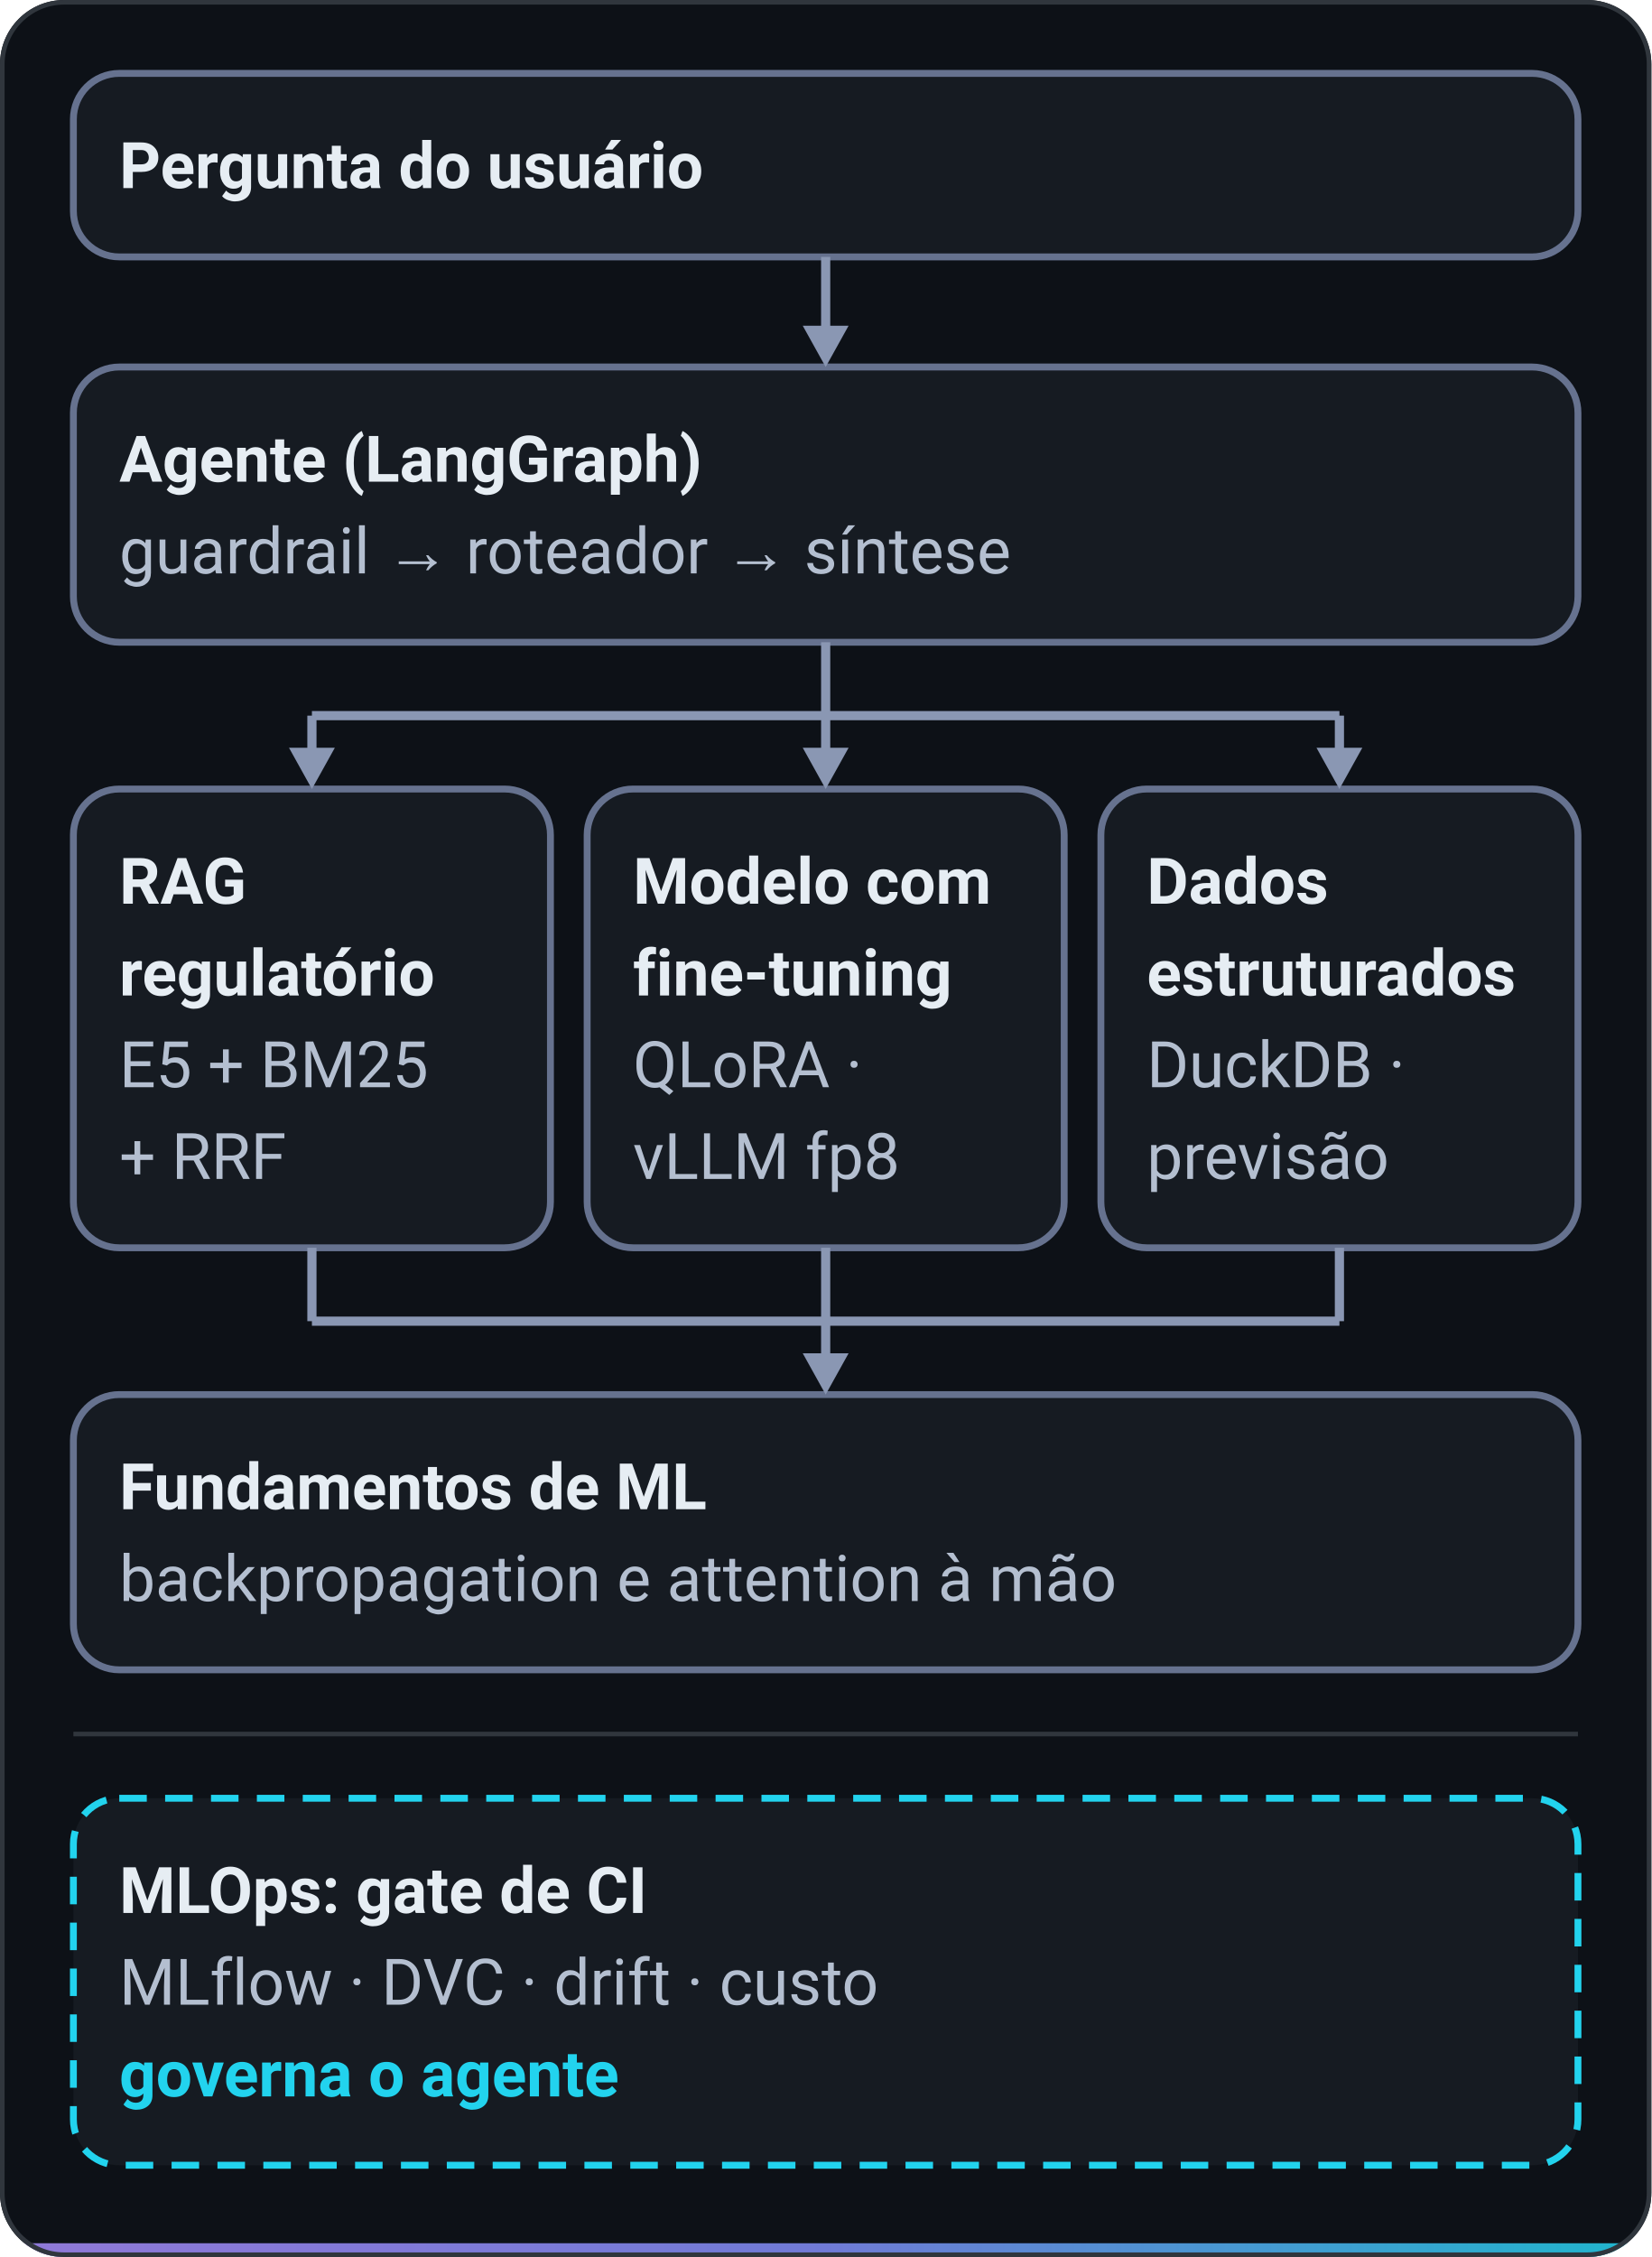
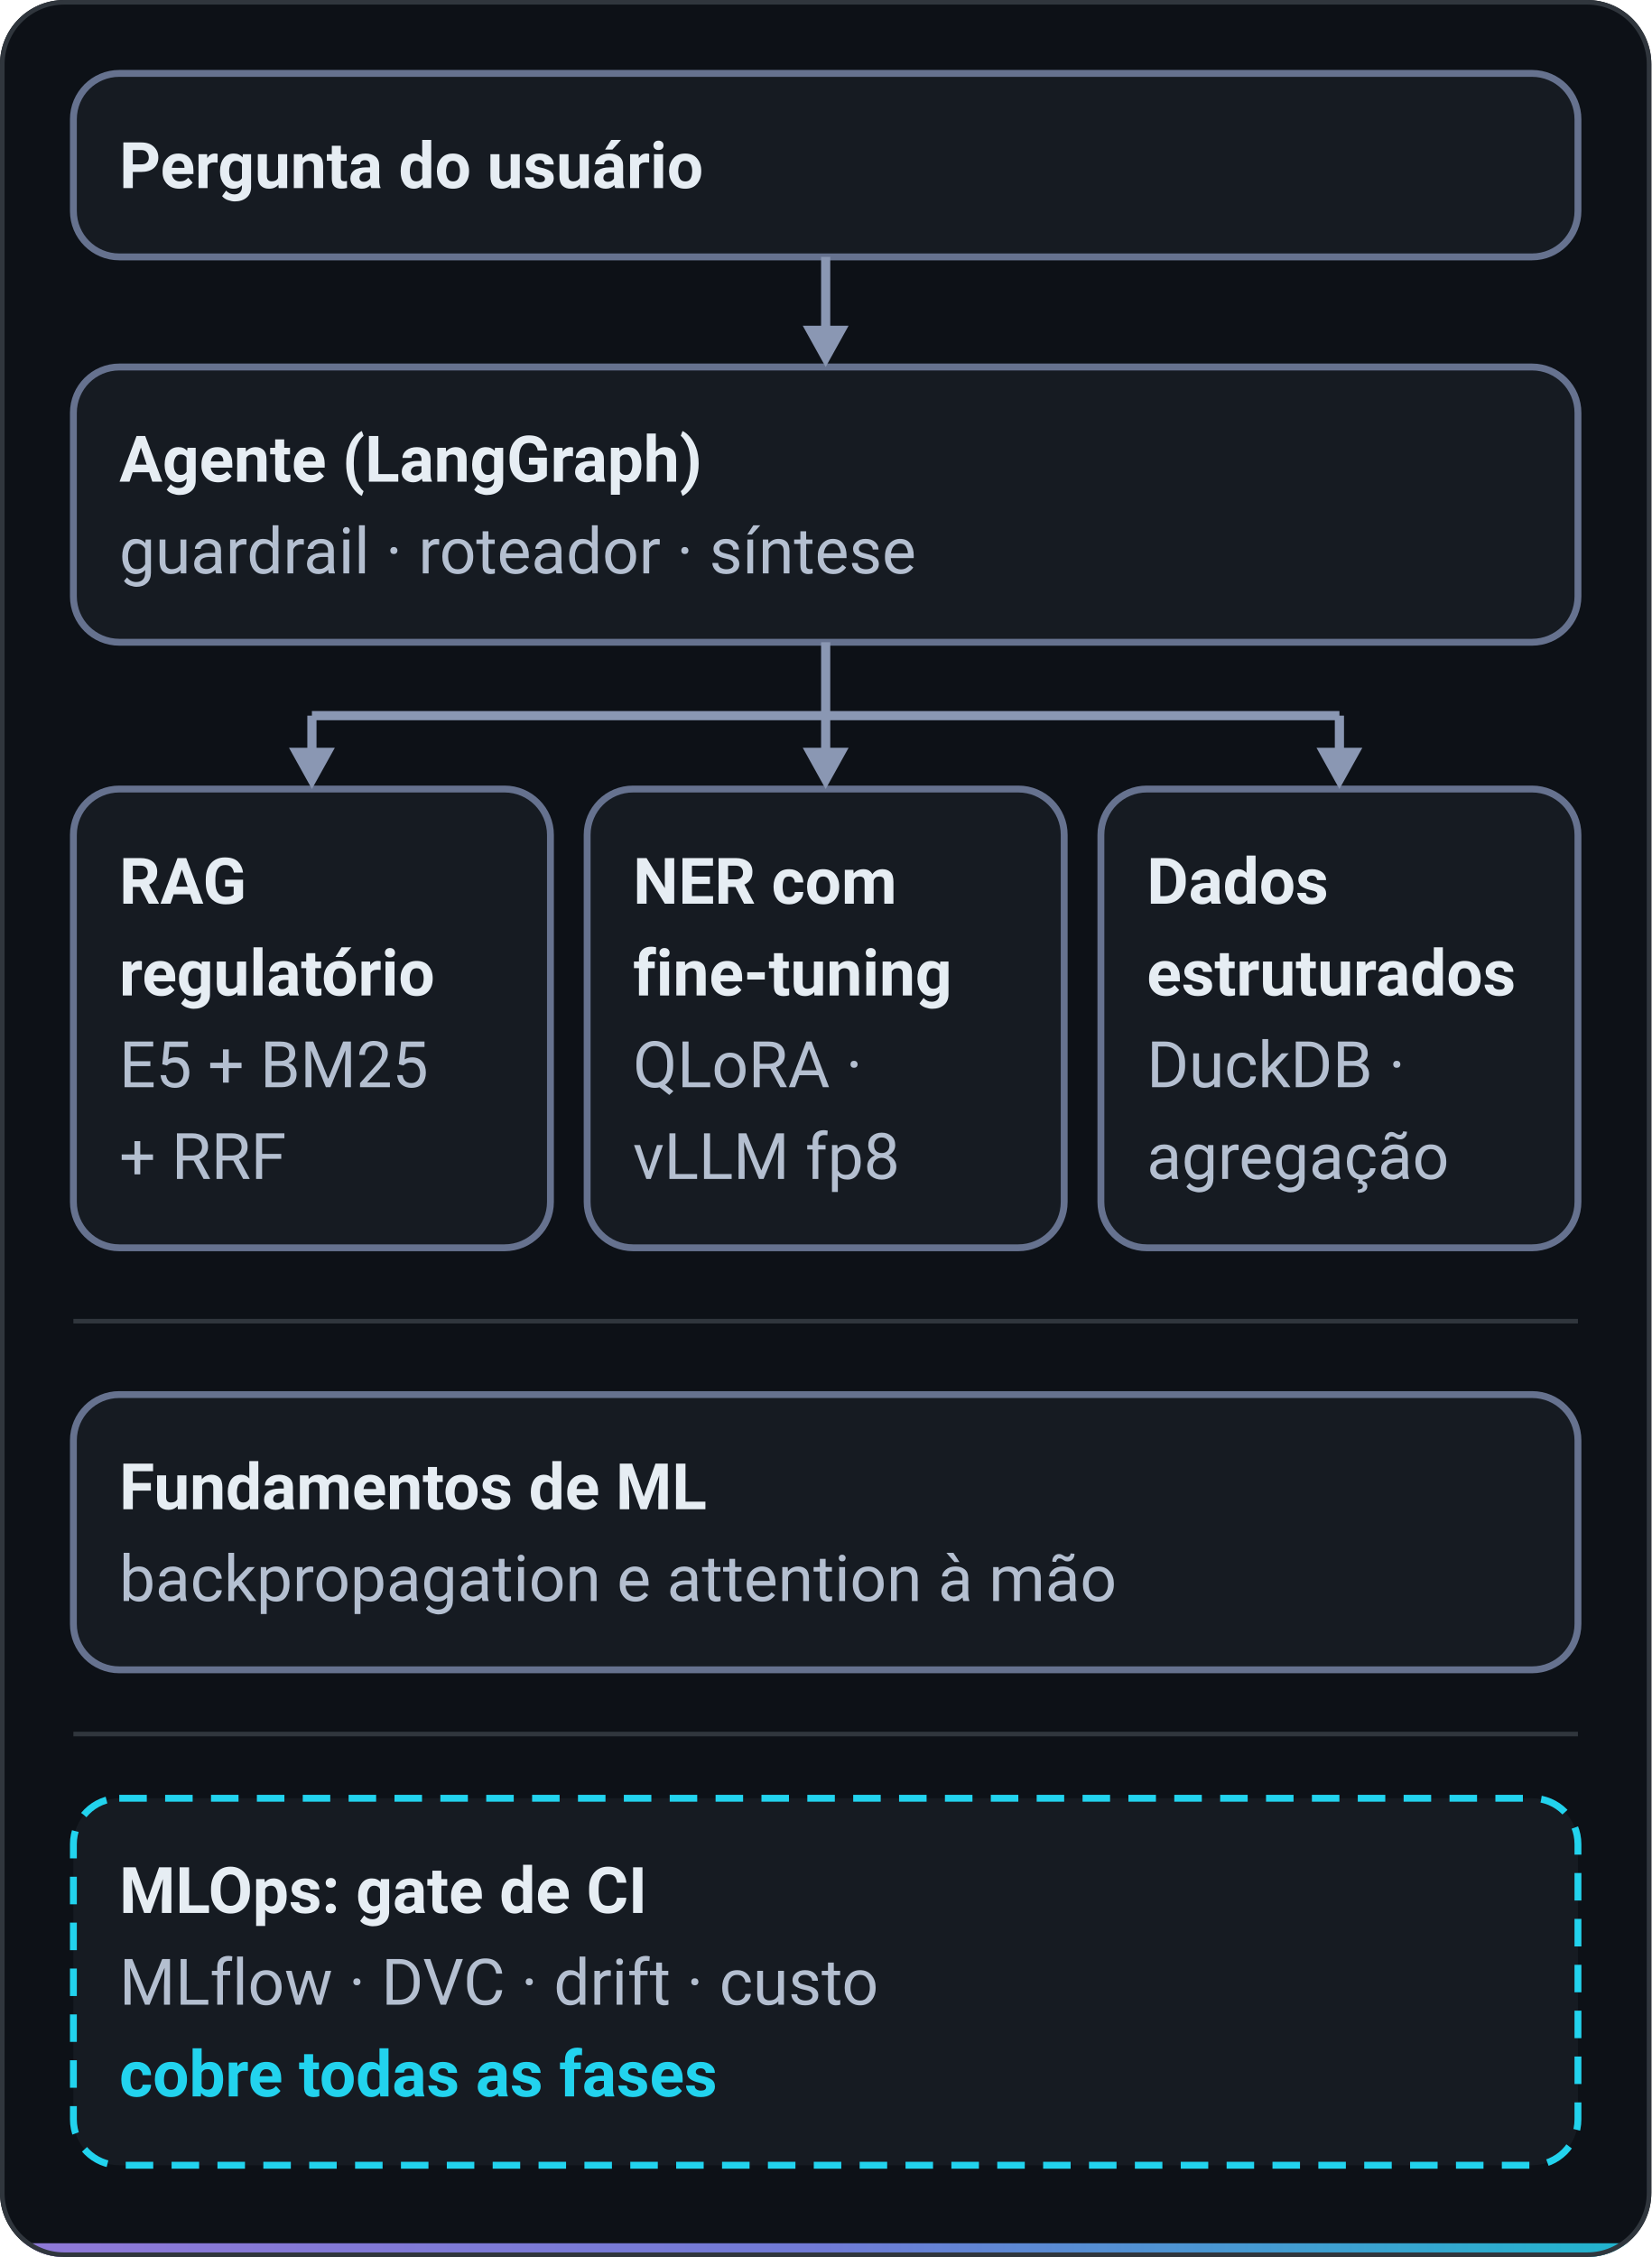
- <svg xmlns="http://www.w3.org/2000/svg" viewBox="0 0 360 492" width="360" height="492" role="img" aria-label="Arquitetura do RodoIA, de cima para baixo: a pergunta do usuário chega ao agente (LangGraph), que passa por guardrail, roteador e síntese e aciona três frentes: RAG regulatório (E5, BM25 e RRF), modelo com fine-tuning (QLoRA e vLLM fp8) e dados estruturados (DuckDB e previsão). As três se apoiam nos fundamentos de ML, com backpropagation e attention escritos à mão. O MLOps (gate de CI, MLflow, DVC, drift e custo) governa o agente.">
+ <svg xmlns="http://www.w3.org/2000/svg" viewBox="0 0 360 492" width="360" height="492" role="img" aria-label="Arquitetura do RodoIA, de cima para baixo: a pergunta do usuário chega ao agente (LangGraph), que passa por guardrail e roteador, aciona as frentes que a pergunta exige (uma ou mais) e sintetiza a resposta. As frentes são: RAG regulatório (E5, BM25 e RRF), extração de entidades (NER) com modelo ajustado por fine-tuning (QLoRA, servido em vLLM fp8) e dados estruturados (DuckDB, com cálculo e agregação). Abaixo, a base de fundamentos de ML, com backpropagation e attention escritos à mão. O MLOps (gate de CI, MLflow, DVC, drift e custo) cobre todas as fases do projeto.">
  <defs>
    <clipPath id="canto">
      <rect width="360" height="492" rx="14" />
    </clipPath>
    <linearGradient id="marca" x1="0" x2="1" y1="0" y2="0">
      <stop offset="0" stop-color="#a78bfa" />
      <stop offset="0.5" stop-color="#818cf8" />
      <stop offset="1" stop-color="#22d3ee" />
    </linearGradient>
  </defs>
  <g clip-path="url(#canto)">
    <rect width="360" height="492" fill="#0d1117" />
    <rect y="489" width="360" height="3" fill="url(#marca)" opacity="0.85" />
  </g>
  <rect x="0.5" y="0.5" width="359" height="491" rx="13.5" fill="none" stroke="#30363d" />
  <g font-family="'Segoe UI', system-ui, -apple-system, Roboto, 'Helvetica Neue', Arial, sans-serif">
    <rect x="16" y="16" width="328" height="40" rx="10" fill="#161b22" stroke="#66728f" stroke-width="1.5" />
    <text x="26" y="41" font-size="14" font-weight="700" fill="#e6edf3" textLength="133.6" lengthAdjust="spacingAndGlyphs">Pergunta do usuário</text>
    <rect x="16" y="80" width="328" height="60" rx="10" fill="#161b22" stroke="#66728f" stroke-width="1.5" />
    <text x="26" y="105" font-size="14" font-weight="700" fill="#e6edf3" textLength="133.8" lengthAdjust="spacingAndGlyphs">Agente (LangGraph)</text>
-     <text x="26" y="125" font-size="14" font-weight="400" fill="#b4bfd0" textLength="190.9" lengthAdjust="spacingAndGlyphs">guardrail → roteador → síntese</text>
+     <text x="26" y="125" font-size="14" font-weight="400" fill="#b4bfd0" textLength="172.8" lengthAdjust="spacingAndGlyphs">guardrail · roteador · síntese</text>
    <rect x="16" y="172" width="104" height="100" rx="10" fill="#161b22" stroke="#66728f" stroke-width="1.5" />
    <text x="26" y="197" font-size="14" font-weight="700" fill="#e6edf3" textLength="28.8" lengthAdjust="spacingAndGlyphs">RAG</text>
    <text x="26" y="217" font-size="14" font-weight="700" fill="#e6edf3" textLength="73.9" lengthAdjust="spacingAndGlyphs">regulatório</text>
    <text x="26" y="237" font-size="14" font-weight="400" fill="#b4bfd0" textLength="67.6" lengthAdjust="spacingAndGlyphs">E5 + BM25</text>
    <text x="26" y="257" font-size="14" font-weight="400" fill="#b4bfd0" textLength="37.0" lengthAdjust="spacingAndGlyphs">+ RRF</text>
    <rect x="128" y="172" width="104" height="100" rx="10" fill="#161b22" stroke="#66728f" stroke-width="1.5" />
-     <text x="138" y="197" font-size="14" font-weight="700" fill="#e6edf3" textLength="82.7" lengthAdjust="spacingAndGlyphs">Modelo com</text>
+     <text x="138" y="197" font-size="14" font-weight="700" fill="#e6edf3" textLength="59.6" lengthAdjust="spacingAndGlyphs">NER com</text>
    <text x="138" y="217" font-size="14" font-weight="700" fill="#e6edf3" textLength="74.6" lengthAdjust="spacingAndGlyphs">fine-tuning</text>
    <text x="138" y="237" font-size="14" font-weight="400" fill="#b4bfd0" textLength="49.6" lengthAdjust="spacingAndGlyphs">QLoRA ·</text>
    <text x="138" y="257" font-size="14" font-weight="400" fill="#b4bfd0" textLength="56.5" lengthAdjust="spacingAndGlyphs">vLLM fp8</text>
    <rect x="240" y="172" width="104" height="100" rx="10" fill="#161b22" stroke="#66728f" stroke-width="1.5" />
    <text x="250" y="197" font-size="14" font-weight="700" fill="#e6edf3" textLength="41.2" lengthAdjust="spacingAndGlyphs">Dados</text>
    <text x="250" y="217" font-size="14" font-weight="700" fill="#e6edf3" textLength="83.7" lengthAdjust="spacingAndGlyphs">estruturados</text>
    <text x="250" y="237" font-size="14" font-weight="400" fill="#b4bfd0" textLength="55.9" lengthAdjust="spacingAndGlyphs">DuckDB ·</text>
-     <text x="250" y="257" font-size="14" font-weight="400" fill="#b4bfd0" textLength="51.8" lengthAdjust="spacingAndGlyphs">previsão</text>
+     <text x="250" y="257" font-size="14" font-weight="400" fill="#b4bfd0" textLength="64.8" lengthAdjust="spacingAndGlyphs">agregação</text>
    <rect x="16" y="304" width="328" height="60" rx="10" fill="#161b22" stroke="#66728f" stroke-width="1.5" />
    <text x="26" y="329" font-size="14" font-weight="700" fill="#e6edf3" textLength="134.0" lengthAdjust="spacingAndGlyphs">Fundamentos de ML</text>
    <text x="26" y="349" font-size="14" font-weight="400" fill="#b4bfd0" textLength="218.4" lengthAdjust="spacingAndGlyphs">backpropagation e attention à mão</text>
    <rect x="16" y="392" width="328" height="80" rx="10" fill="#161b22" stroke="#22d3ee" stroke-width="1.5" stroke-dasharray="6 4" />
    <text x="26" y="417" font-size="14" font-weight="700" fill="#e6edf3" textLength="119.7" lengthAdjust="spacingAndGlyphs">MLOps: gate de CI</text>
    <text x="26" y="437" font-size="14" font-weight="400" fill="#b4bfd0" textLength="162.8" lengthAdjust="spacingAndGlyphs">MLflow · DVC · drift · custo</text>
-     <text x="26" y="457" font-size="14" font-weight="600" fill="#22d3ee" textLength="111.7" lengthAdjust="spacingAndGlyphs">governa o agente</text>
+     <text x="26" y="457" font-size="14" font-weight="600" fill="#22d3ee" textLength="127.5" lengthAdjust="spacingAndGlyphs">cobre todas as fases</text>
    <line x1="180" y1="56" x2="180" y2="72" stroke="#8a97b3" stroke-width="2" />
    <path d="M175 71 L180 80 L185 71 Z" fill="#8a97b3" />
    <line x1="180" y1="140" x2="180" y2="156" stroke="#8a97b3" stroke-width="2" />
    <line x1="68" y1="156" x2="292" y2="156" stroke="#8a97b3" stroke-width="2" />
    <line x1="68" y1="156" x2="68" y2="164" stroke="#8a97b3" stroke-width="2" />
    <path d="M63 163 L68 172 L73 163 Z" fill="#8a97b3" />
    <line x1="180" y1="156" x2="180" y2="164" stroke="#8a97b3" stroke-width="2" />
    <path d="M175 163 L180 172 L185 163 Z" fill="#8a97b3" />
    <line x1="292" y1="156" x2="292" y2="164" stroke="#8a97b3" stroke-width="2" />
    <path d="M287 163 L292 172 L297 163 Z" fill="#8a97b3" />
-     <line x1="68" y1="272" x2="68" y2="288" stroke="#8a97b3" stroke-width="2" />
-     <line x1="180" y1="272" x2="180" y2="288" stroke="#8a97b3" stroke-width="2" />
-     <line x1="292" y1="272" x2="292" y2="288" stroke="#8a97b3" stroke-width="2" />
-     <line x1="68" y1="288" x2="292" y2="288" stroke="#8a97b3" stroke-width="2" />
-     <line x1="180" y1="288" x2="180" y2="296" stroke="#8a97b3" stroke-width="2" />
-     <path d="M175 295 L180 304 L185 295 Z" fill="#8a97b3" />
+     <line x1="16" y1="288" x2="344" y2="288" stroke="#30363d" stroke-width="1" />
    <line x1="16" y1="378" x2="344" y2="378" stroke="#30363d" stroke-width="1" />
  </g>
</svg>
